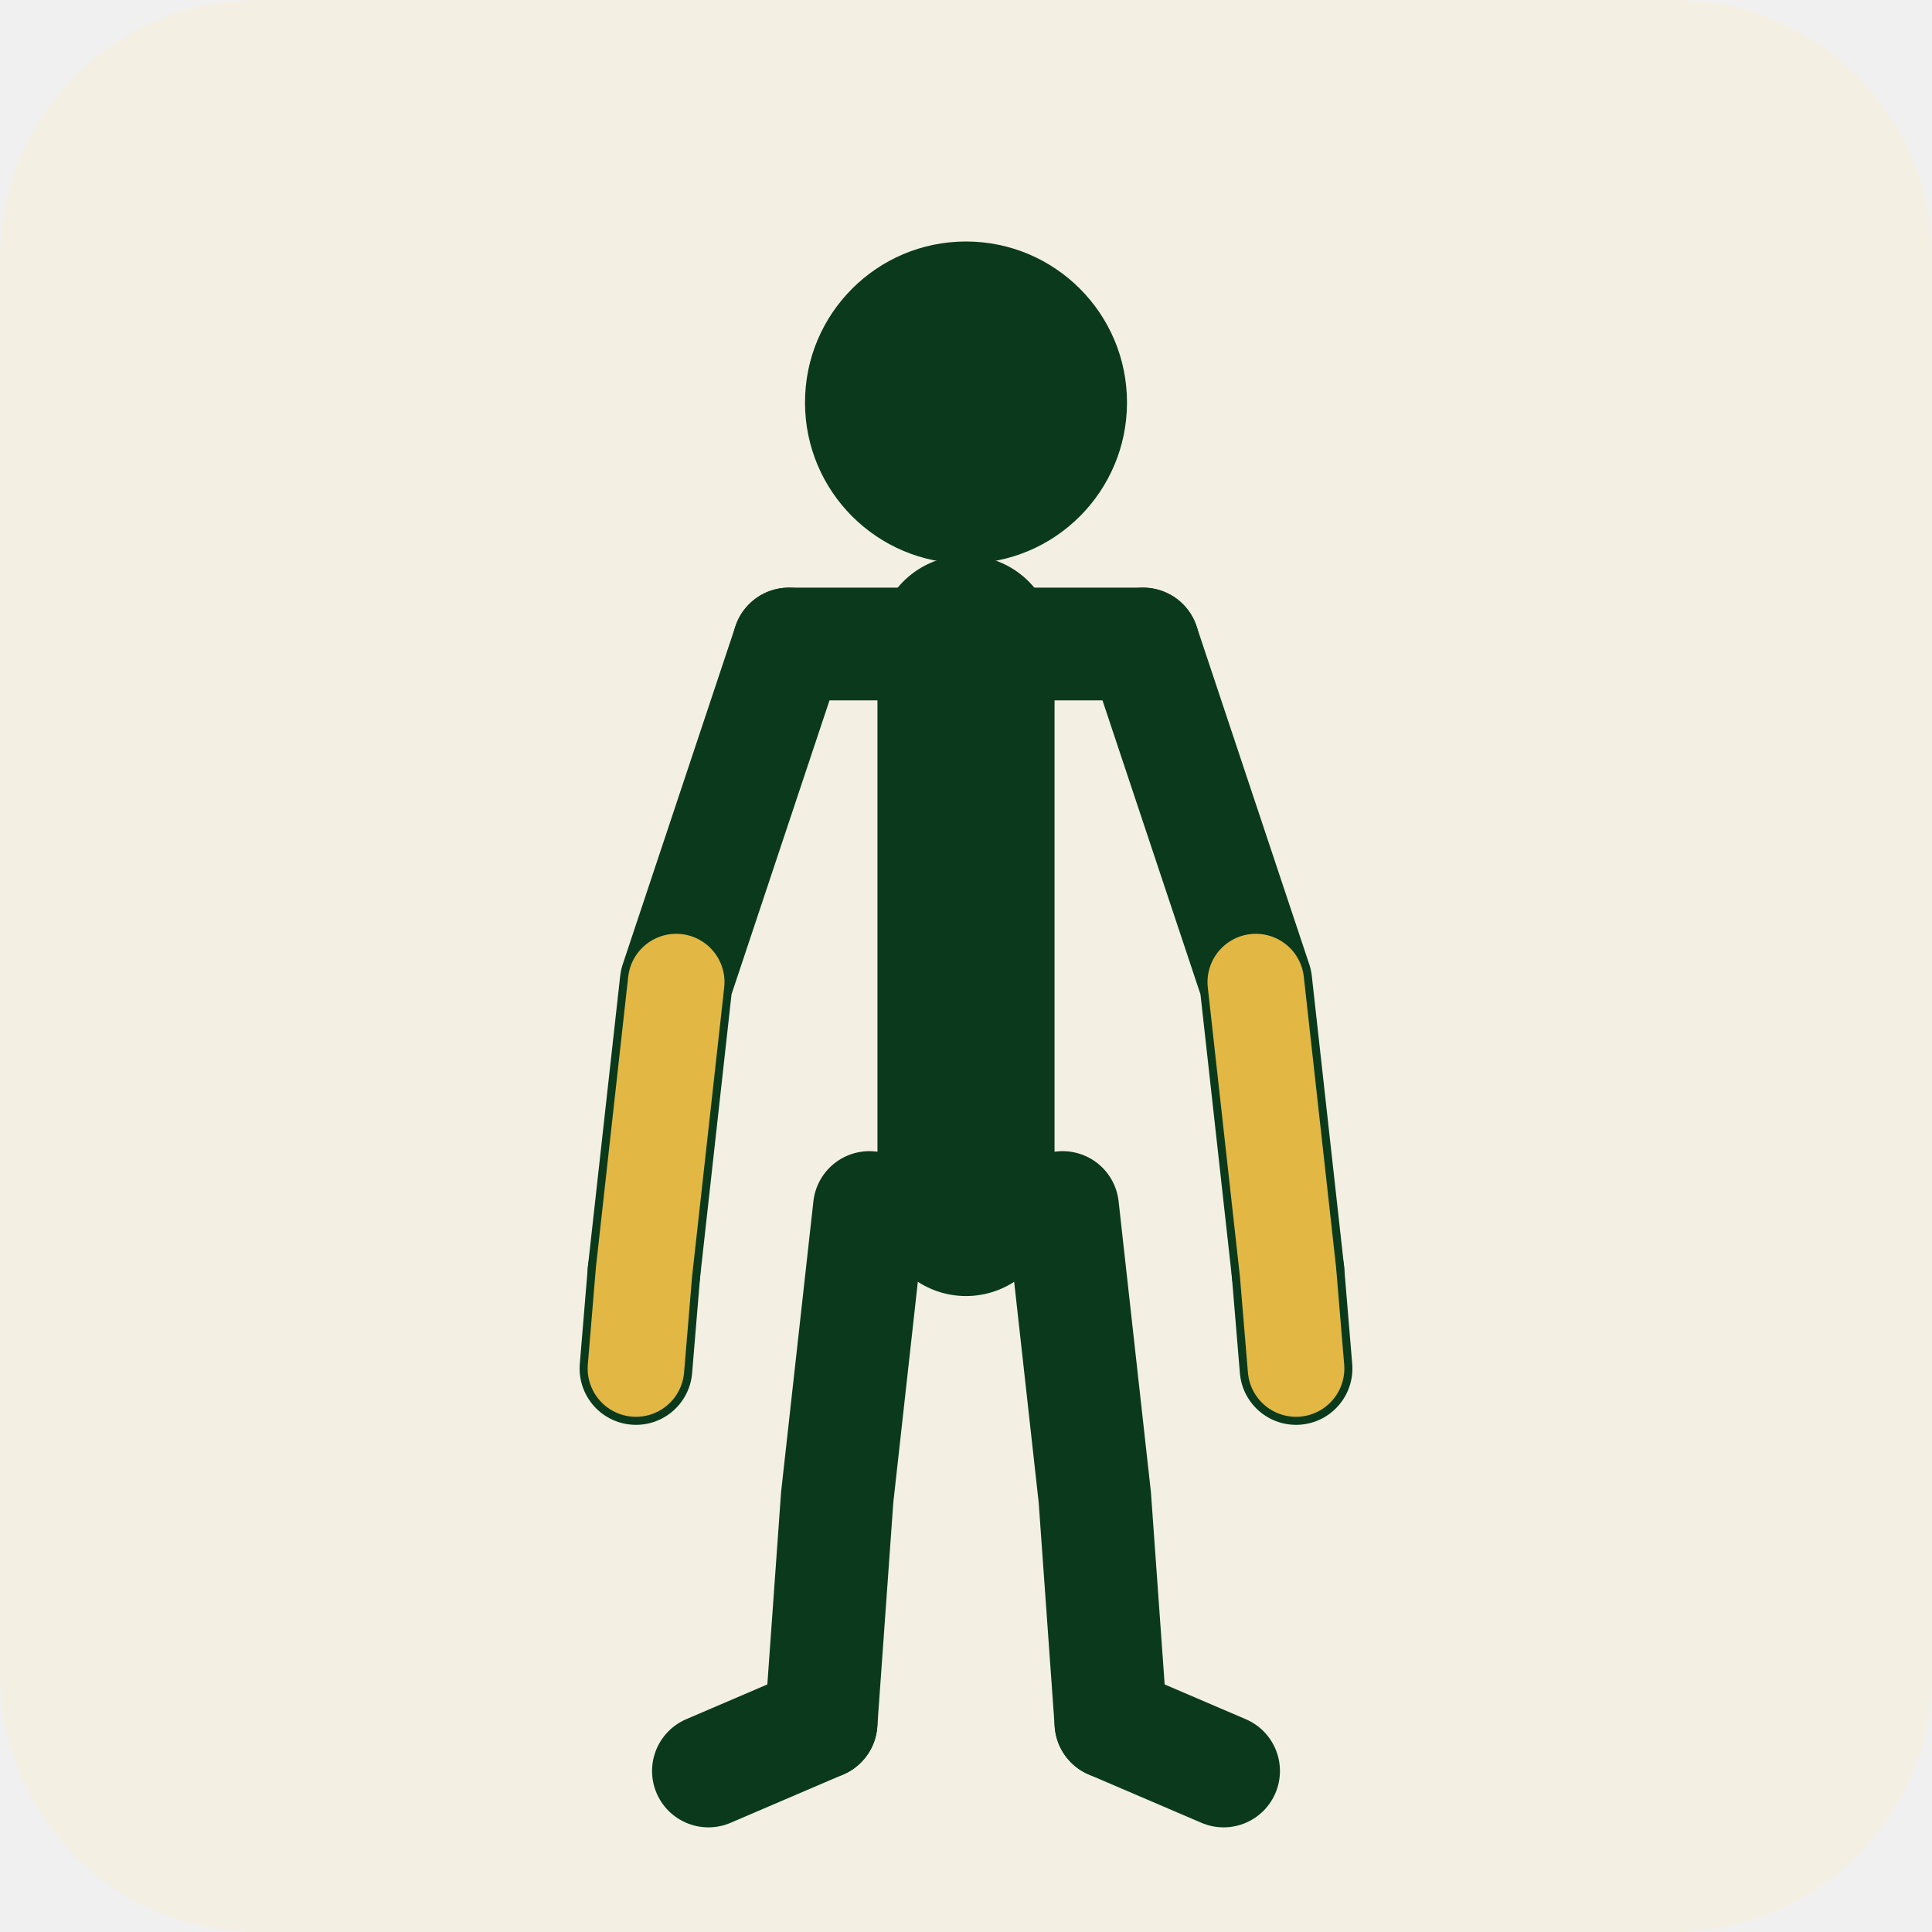
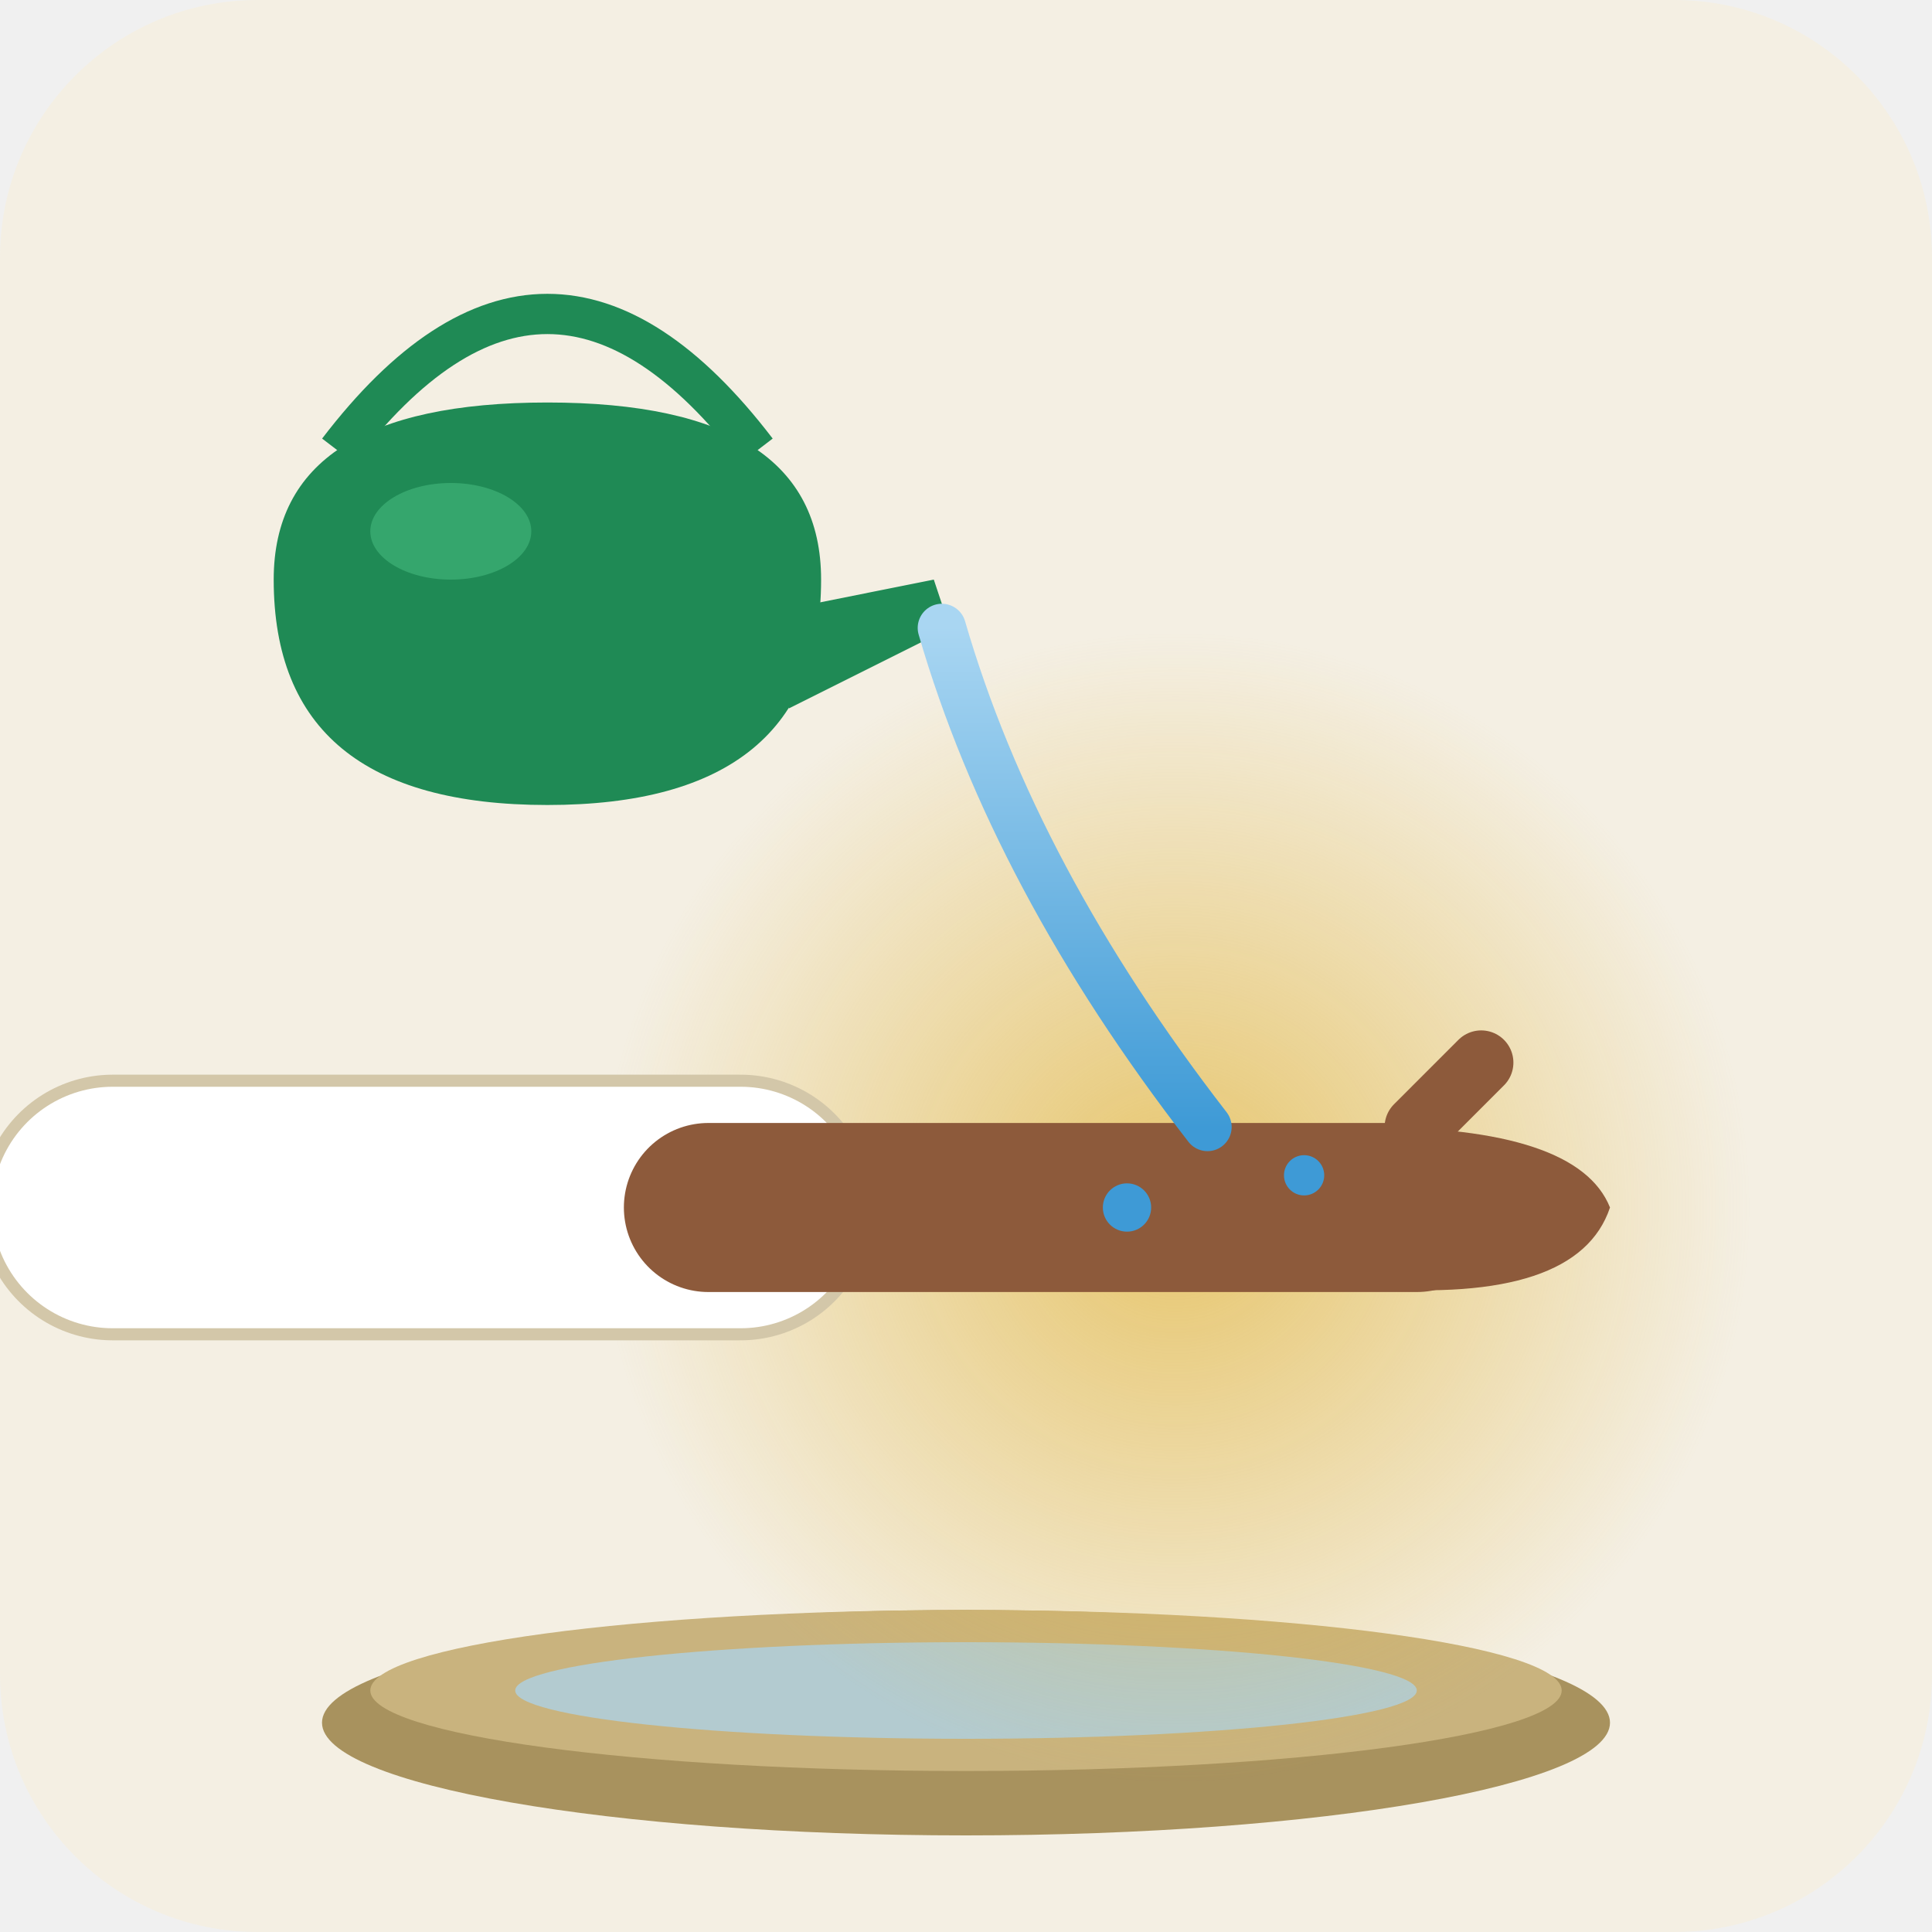
- <svg xmlns="http://www.w3.org/2000/svg" viewBox="0 0 240 240" role="img" aria-label="Bras lavés jusqu’aux coudes">
+ <svg xmlns="http://www.w3.org/2000/svg" viewBox="0 0 240 240" role="img" aria-label="Bras lavé jusqu’au coude">
+   <defs>
+     <radialGradient id="g">
+       <stop offset="0" stop-color="#E2B743" stop-opacity=".75" />
+       <stop offset="1" stop-color="#E2B743" stop-opacity="0" />
+     </radialGradient>
+     <linearGradient id="w" x1="0" x2="0" y1="0" y2="1">
+       <stop offset="0" stop-color="#A9D6F2" />
+       <stop offset="1" stop-color="#3E9AD6" />
+     </linearGradient>
+   </defs>
  <rect width="240" height="240" rx="32" fill="#F4EFE3" />
-   <path d="M98 80 L142 80" fill="none" stroke="#0A3A1B" stroke-width="14" stroke-linecap="round" stroke-linejoin="round" />
-   <path d="M120 80 L120 150" fill="none" stroke="#0A3A1B" stroke-width="22" stroke-linecap="round" stroke-linejoin="round" />
-   <path d="M108 150 L104 186 L102 214" fill="none" stroke="#0A3A1B" stroke-width="14" stroke-linecap="round" stroke-linejoin="round" />
-   <path d="M132 150 L136 186 L138 214" fill="none" stroke="#0A3A1B" stroke-width="14" stroke-linecap="round" stroke-linejoin="round" />
-   <path d="M102 214 L88 220" fill="none" stroke="#0A3A1B" stroke-width="14" stroke-linecap="round" stroke-linejoin="round" />
-   <path d="M138 214 L152 220" fill="none" stroke="#0A3A1B" stroke-width="14" stroke-linecap="round" stroke-linejoin="round" />
-   <path d="M98 80 L84 122 L80 158" fill="none" stroke="#0A3A1B" stroke-width="14" stroke-linecap="round" stroke-linejoin="round" />
-   <path d="M142 80 L156 122 L160 158" fill="none" stroke="#0A3A1B" stroke-width="14" stroke-linecap="round" stroke-linejoin="round" />
-   <path d="M80 158 L79 170" fill="none" stroke="#0A3A1B" stroke-width="14" stroke-linecap="round" stroke-linejoin="round" />
-   <path d="M160 158 L161 170" fill="none" stroke="#0A3A1B" stroke-width="14" stroke-linecap="round" stroke-linejoin="round" />
-   <circle cx="120" cy="50" r="20" fill="#0A3A1B" />
-   <path d="M84 122 L80 158 L79 170" fill="none" stroke="#E2B743" stroke-width="12" stroke-linecap="round" stroke-linejoin="round" />
-   <path d="M156 122 L160 158 L161 170" fill="none" stroke="#E2B743" stroke-width="12" stroke-linecap="round" stroke-linejoin="round" />
+   <ellipse cx="120" cy="214" rx="80" ry="14" fill="#A8925E" />
+   <ellipse cx="120" cy="210" rx="74" ry="10" fill="#C9B37E" />
+   <ellipse cx="120" cy="210" rx="56" ry="6" fill="#A9D6F2" opacity=".7" />
+   <circle cx="146.0" cy="150" r="72.0" fill="url(#g)" />
+   <path d="M14 150 L92 150" fill="none" stroke="#D3C7A9" stroke-width="33" stroke-linecap="round" stroke-linejoin="round" />
+   <path d="M14 150 L92 150" fill="none" stroke="#FFFFFF" stroke-width="30" stroke-linecap="round" stroke-linejoin="round" />
+   <path d="M88 150 L176 150" fill="none" stroke="#8D5A3B" stroke-width="21" stroke-linecap="round" stroke-linejoin="round" />
+   <path d="M170 140 Q196 140 200 150 Q196 162 170 160 Z" fill="#8D5A3B" />
+   <path d="M176 140 L184 132" fill="none" stroke="#8D5A3B" stroke-width="8" stroke-linecap="round" stroke-linejoin="round" />
+   <path d="M42 56 Q68 22 94 56" fill="none" stroke="#1F8A55" stroke-width="5" />
+   <path d="M34 72 Q34 50 68 50 Q102 50 102 72 Q102 100 68 100 Q34 100 34 72 Z" fill="#1F8A55" />
+   <ellipse cx="56" cy="66" rx="10" ry="6" fill="#3FB277" opacity=".7" />
+   <path d="M96 76 L116 72 L118 78 L98 88 Z" fill="#1F8A55" />
+   <path d="M117 78 Q126 109.0 150 140" fill="none" stroke="url(#w)" stroke-width="6" stroke-linecap="round" />
+   <circle cx="140" cy="150" r="3" fill="#3E9AD6" />
+   <circle cx="162" cy="146" r="2.5" fill="#3E9AD6" />
</svg>
